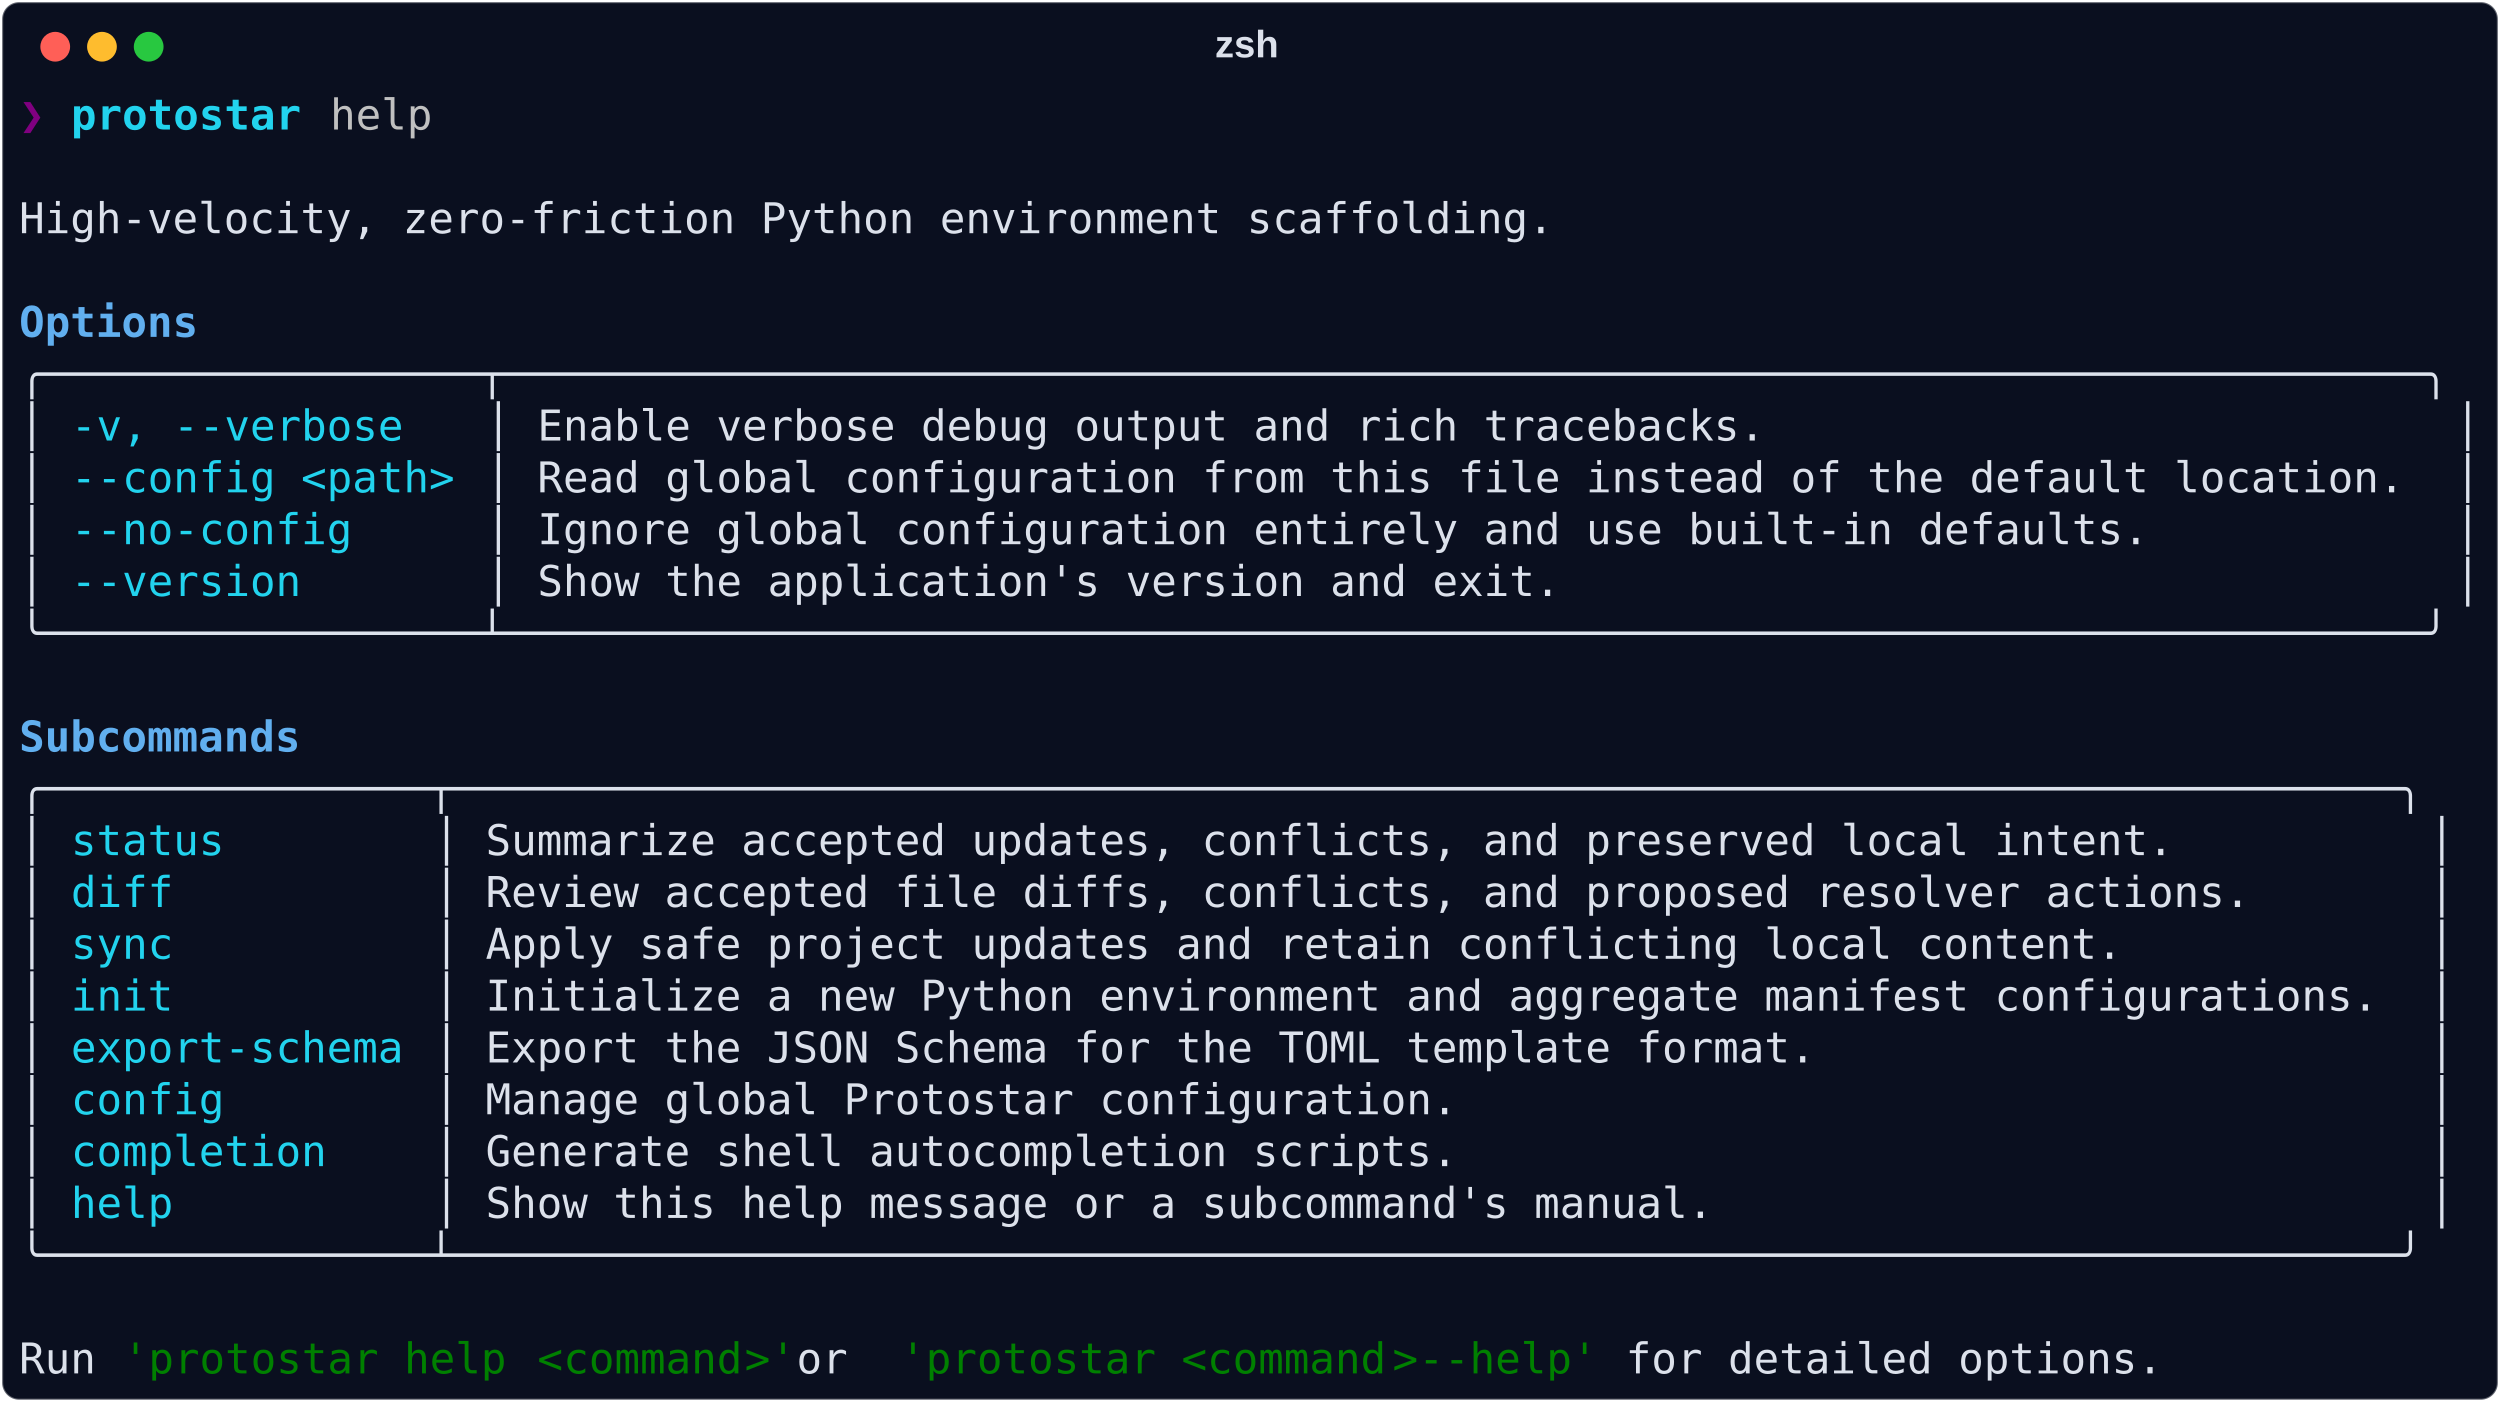
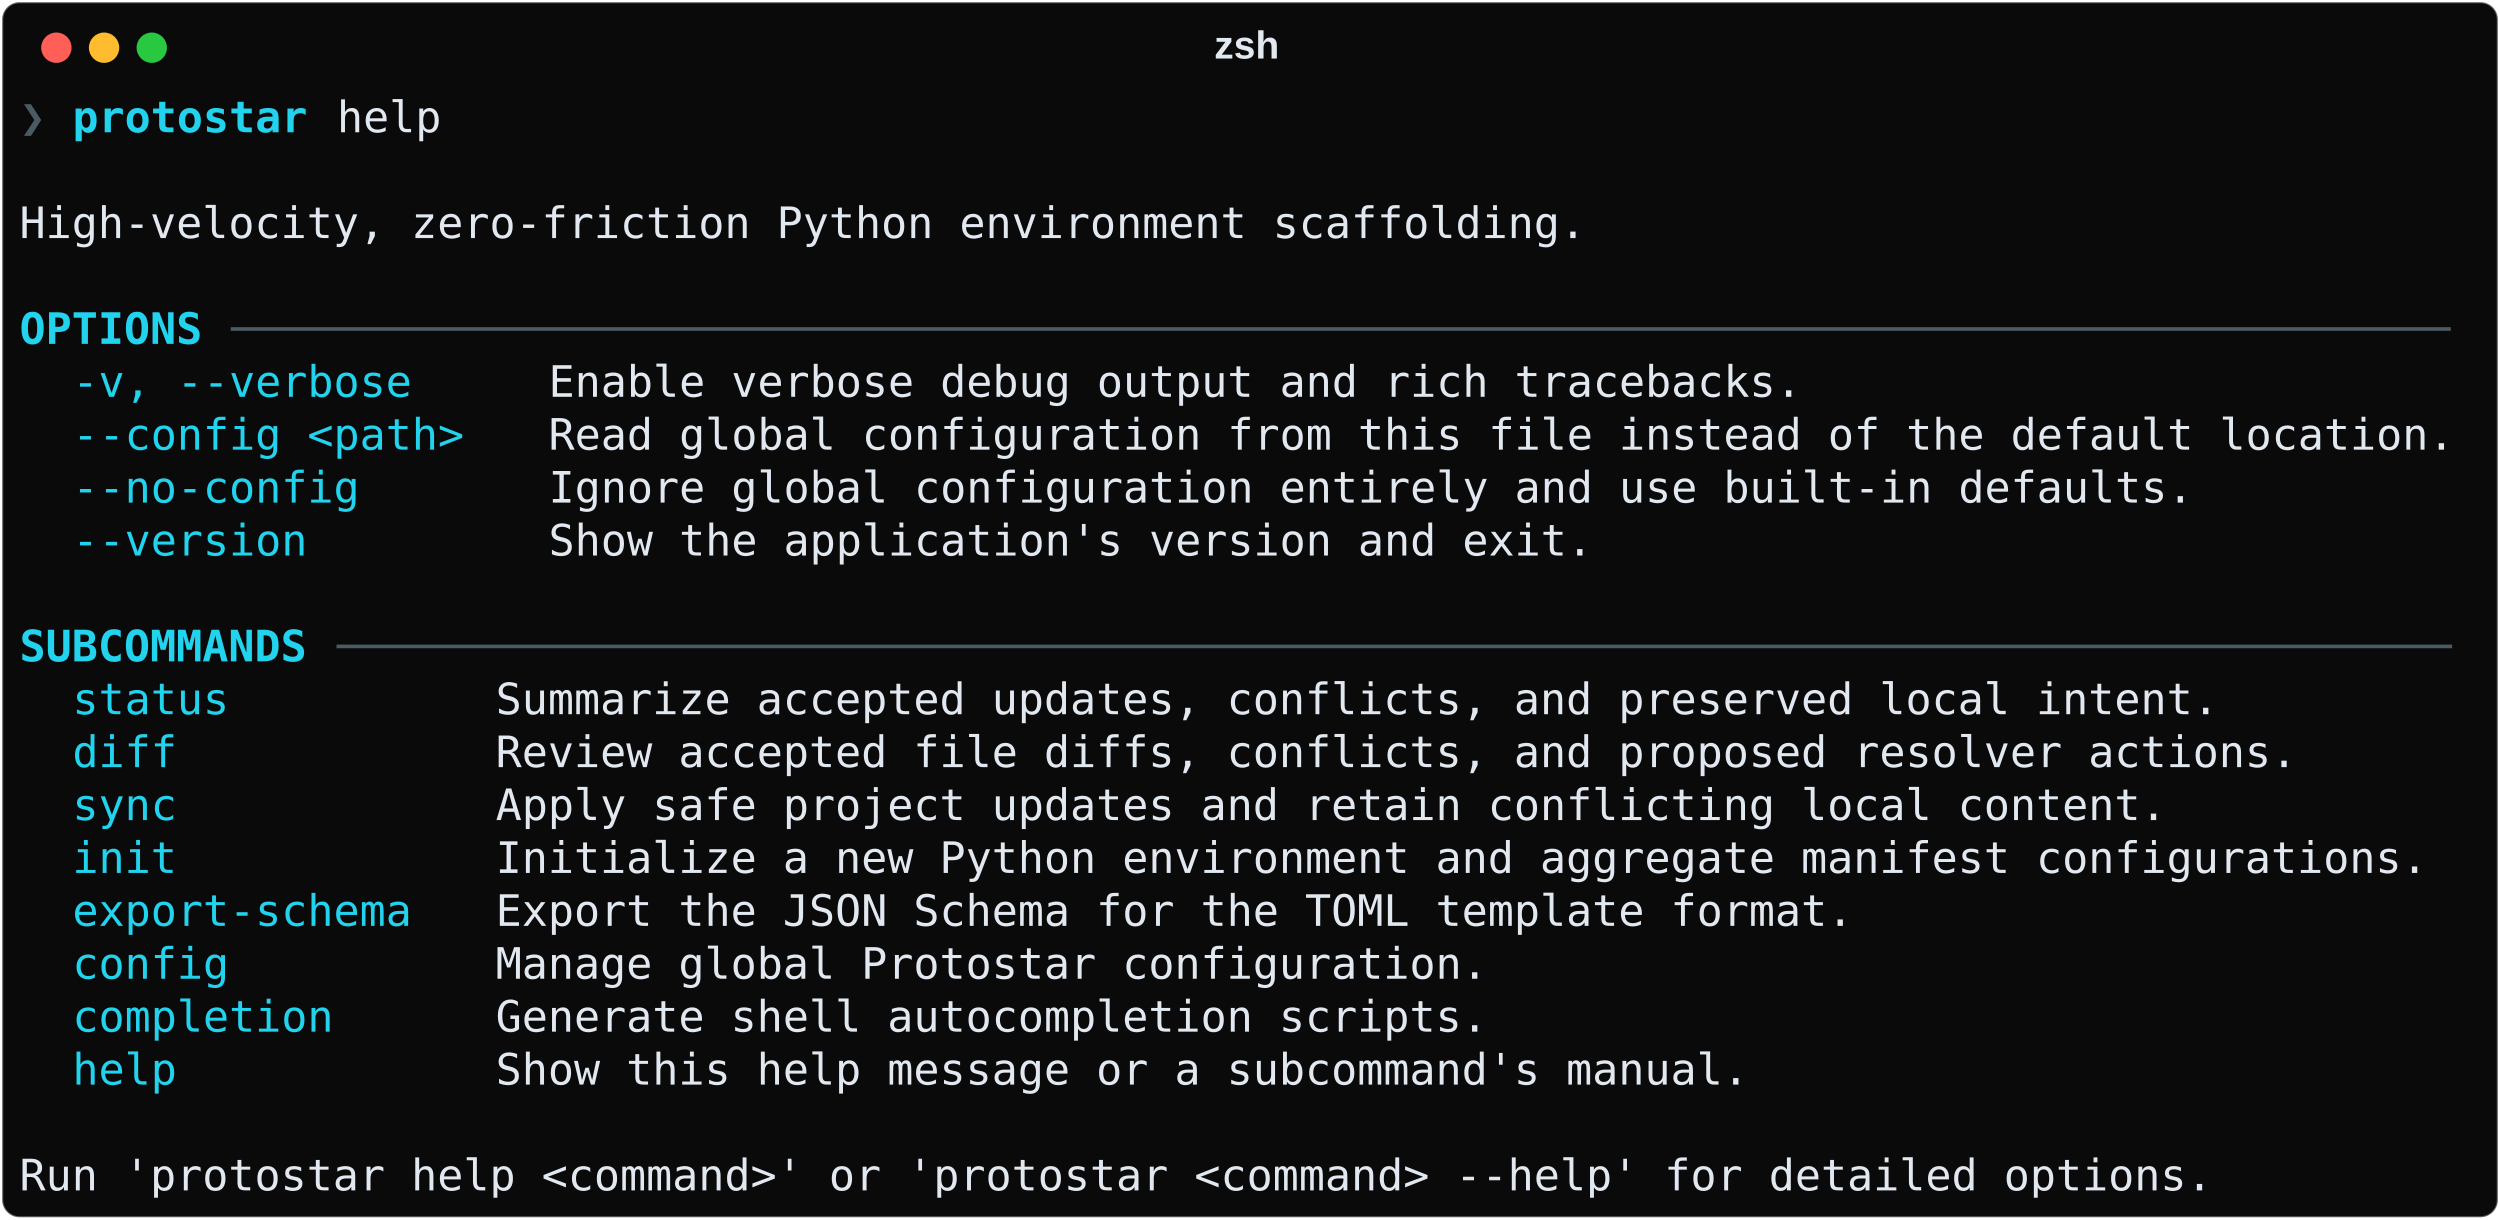
- <svg xmlns="http://www.w3.org/2000/svg" class="rich-terminal" viewBox="0 0 1177 660.0">
+ <svg xmlns="http://www.w3.org/2000/svg" class="rich-terminal" viewBox="0 0 1153 562.4">
  <style>

    @font-face {
        font-family: "Fira Code";
        src: local("FiraCode-Regular"),
                url("https://cdnjs.cloudflare.com/ajax/libs/firacode/6.2.0/woff2/FiraCode-Regular.woff2") format("woff2"),
                url("https://cdnjs.cloudflare.com/ajax/libs/firacode/6.2.0/woff/FiraCode-Regular.woff") format("woff");
        font-style: normal;
        font-weight: 400;
    }
    @font-face {
        font-family: "Fira Code";
        src: local("FiraCode-Bold"),
                url("https://cdnjs.cloudflare.com/ajax/libs/firacode/6.2.0/woff2/FiraCode-Bold.woff2") format("woff2"),
                url("https://cdnjs.cloudflare.com/ajax/libs/firacode/6.2.0/woff/FiraCode-Bold.woff") format("woff");
        font-style: bold;
        font-weight: 700;
    }

    .cli_help-matrix {
        font-family: Fira Code, monospace;
        font-size: 20px;
        line-height: 24.4px;
        font-variant-east-asian: full-width;
    }

    .cli_help-title {
        font-size: 18px;
        font-weight: bold;
        font-family: arial;
    }

-     .cli_help-r1 { fill: #800080;font-weight: bold }
+     .cli_help-r1 { fill: #4b5b64 }
.cli_help-r2 { fill: #22d3ee;font-weight: bold }
- .cli_help-r3 { fill: #c0c0c0 }
- .cli_help-r4 { fill: #dce1eb }
- .cli_help-r5 { fill: #61afef;font-weight: bold }
- .cli_help-r6 { fill: #22d3ee }
- .cli_help-r7 { fill: #008000 }
+ .cli_help-r3 { fill: #e2e8f0 }
+ .cli_help-r4 { fill: #22d3ee }
    </style>
  <defs>
    <clipPath id="cli_help-clip-terminal">
-       <rect x="0" y="0" width="1158.0" height="609.0" />
+       <rect x="0" y="0" width="1133.6" height="511.4" />
    </clipPath>
    <clipPath id="cli_help-line-0">
-       <rect x="0" y="1.5" width="1159" height="24.65" />
+       <rect x="0" y="1.5" width="1134.6" height="24.65" />
    </clipPath>
    <clipPath id="cli_help-line-1">
-       <rect x="0" y="25.9" width="1159" height="24.65" />
+       <rect x="0" y="25.9" width="1134.6" height="24.65" />
    </clipPath>
    <clipPath id="cli_help-line-2">
-       <rect x="0" y="50.3" width="1159" height="24.65" />
+       <rect x="0" y="50.3" width="1134.6" height="24.65" />
    </clipPath>
    <clipPath id="cli_help-line-3">
-       <rect x="0" y="74.7" width="1159" height="24.65" />
+       <rect x="0" y="74.7" width="1134.6" height="24.65" />
    </clipPath>
    <clipPath id="cli_help-line-4">
-       <rect x="0" y="99.1" width="1159" height="24.65" />
+       <rect x="0" y="99.1" width="1134.6" height="24.65" />
    </clipPath>
    <clipPath id="cli_help-line-5">
-       <rect x="0" y="123.5" width="1159" height="24.65" />
+       <rect x="0" y="123.5" width="1134.6" height="24.65" />
    </clipPath>
    <clipPath id="cli_help-line-6">
-       <rect x="0" y="147.9" width="1159" height="24.65" />
+       <rect x="0" y="147.9" width="1134.6" height="24.65" />
    </clipPath>
    <clipPath id="cli_help-line-7">
-       <rect x="0" y="172.3" width="1159" height="24.65" />
+       <rect x="0" y="172.3" width="1134.6" height="24.65" />
    </clipPath>
    <clipPath id="cli_help-line-8">
-       <rect x="0" y="196.7" width="1159" height="24.65" />
+       <rect x="0" y="196.7" width="1134.6" height="24.65" />
    </clipPath>
    <clipPath id="cli_help-line-9">
-       <rect x="0" y="221.1" width="1159" height="24.65" />
+       <rect x="0" y="221.1" width="1134.6" height="24.65" />
    </clipPath>
    <clipPath id="cli_help-line-10">
-       <rect x="0" y="245.5" width="1159" height="24.65" />
+       <rect x="0" y="245.5" width="1134.6" height="24.65" />
    </clipPath>
    <clipPath id="cli_help-line-11">
-       <rect x="0" y="269.9" width="1159" height="24.65" />
+       <rect x="0" y="269.9" width="1134.6" height="24.65" />
    </clipPath>
    <clipPath id="cli_help-line-12">
-       <rect x="0" y="294.3" width="1159" height="24.65" />
+       <rect x="0" y="294.3" width="1134.6" height="24.65" />
    </clipPath>
    <clipPath id="cli_help-line-13">
-       <rect x="0" y="318.7" width="1159" height="24.65" />
+       <rect x="0" y="318.7" width="1134.6" height="24.65" />
    </clipPath>
    <clipPath id="cli_help-line-14">
-       <rect x="0" y="343.1" width="1159" height="24.65" />
+       <rect x="0" y="343.1" width="1134.6" height="24.65" />
    </clipPath>
    <clipPath id="cli_help-line-15">
-       <rect x="0" y="367.5" width="1159" height="24.65" />
+       <rect x="0" y="367.5" width="1134.6" height="24.65" />
    </clipPath>
    <clipPath id="cli_help-line-16">
-       <rect x="0" y="391.9" width="1159" height="24.65" />
+       <rect x="0" y="391.9" width="1134.6" height="24.65" />
    </clipPath>
    <clipPath id="cli_help-line-17">
-       <rect x="0" y="416.3" width="1159" height="24.65" />
+       <rect x="0" y="416.3" width="1134.6" height="24.65" />
    </clipPath>
    <clipPath id="cli_help-line-18">
-       <rect x="0" y="440.7" width="1159" height="24.65" />
+       <rect x="0" y="440.7" width="1134.6" height="24.65" />
    </clipPath>
    <clipPath id="cli_help-line-19">
-       <rect x="0" y="465.1" width="1159" height="24.65" />
-     </clipPath>
-     <clipPath id="cli_help-line-20">
-       <rect x="0" y="489.5" width="1159" height="24.65" />
-     </clipPath>
-     <clipPath id="cli_help-line-21">
-       <rect x="0" y="513.9" width="1159" height="24.65" />
-     </clipPath>
-     <clipPath id="cli_help-line-22">
-       <rect x="0" y="538.3" width="1159" height="24.65" />
-     </clipPath>
-     <clipPath id="cli_help-line-23">
-       <rect x="0" y="562.7" width="1159" height="24.65" />
+       <rect x="0" y="465.1" width="1134.6" height="24.65" />
    </clipPath>
  </defs>
-   <rect fill="#0a0f1f" stroke="rgba(255,255,255,0.35)" stroke-width="1" x="1" y="1" width="1175" height="658" rx="8" />
-   <text class="cli_help-title" fill="#dce1eb" text-anchor="middle" x="587" y="27">zsh</text>
+   <rect fill="#0a0a0a" stroke="rgba(255,255,255,0.35)" stroke-width="1" x="1" y="1" width="1151" height="560.4" rx="8" />
+   <text class="cli_help-title" fill="#e2e8f0" text-anchor="middle" x="575" y="27">zsh</text>
  <g transform="translate(26,22)">
    <circle cx="0" cy="0" r="7" fill="#ff5f57" />
    <circle cx="22" cy="0" r="7" fill="#febc2e" />
    <circle cx="44" cy="0" r="7" fill="#28c840" />
  </g>
  <g transform="translate(9, 41)" clip-path="url(#cli_help-clip-terminal)">
    <g class="cli_help-matrix">
      <text class="cli_help-r1" x="0" y="20" textLength="24.4" clip-path="url(#cli_help-line-0)">❯ </text>
      <text class="cli_help-r2" x="24.4" y="20" textLength="122" clip-path="url(#cli_help-line-0)">protostar </text>
      <text class="cli_help-r3" x="146.4" y="20" textLength="48.8" clip-path="url(#cli_help-line-0)">help</text>
-       <text class="cli_help-r4" x="1159" y="20" textLength="12.2" clip-path="url(#cli_help-line-0)">
+       <text class="cli_help-r3" x="1134.6" y="20" textLength="12.2" clip-path="url(#cli_help-line-0)">
</text>
-       <text class="cli_help-r4" x="1159" y="44.4" textLength="12.2" clip-path="url(#cli_help-line-1)">
+       <text class="cli_help-r3" x="1134.6" y="44.4" textLength="12.2" clip-path="url(#cli_help-line-1)">
</text>
-       <text class="cli_help-r4" x="0" y="68.8" textLength="732" clip-path="url(#cli_help-line-2)">High-velocity, zero-friction Python environment scaffolding.</text>
-       <text class="cli_help-r4" x="1159" y="68.8" textLength="12.2" clip-path="url(#cli_help-line-2)">
+       <text class="cli_help-r3" x="0" y="68.8" textLength="732" clip-path="url(#cli_help-line-2)">High-velocity, zero-friction Python environment scaffolding.</text>
+       <text class="cli_help-r3" x="1134.6" y="68.8" textLength="12.2" clip-path="url(#cli_help-line-2)">
</text>
-       <text class="cli_help-r4" x="1159" y="93.2" textLength="12.2" clip-path="url(#cli_help-line-3)">
+       <text class="cli_help-r3" x="1134.6" y="93.2" textLength="12.2" clip-path="url(#cli_help-line-3)">
</text>
-       <text class="cli_help-r5" x="0" y="117.6" textLength="1159" clip-path="url(#cli_help-line-4)">Options                                                                                        </text>
-       <text class="cli_help-r4" x="1159" y="117.6" textLength="12.2" clip-path="url(#cli_help-line-4)">
+       <text class="cli_help-r2" x="0" y="117.6" textLength="85.4" clip-path="url(#cli_help-line-4)">OPTIONS</text>
+       <text class="cli_help-r1" x="97.6" y="117.6" textLength="1037" clip-path="url(#cli_help-line-4)">─────────────────────────────────────────────────────────────────────────────────────</text>
+       <text class="cli_help-r3" x="1134.6" y="117.6" textLength="12.2" clip-path="url(#cli_help-line-4)">
</text>
-       <text class="cli_help-r4" x="0" y="142" textLength="1159" clip-path="url(#cli_help-line-5)">╭─────────────────┬───────────────────────────────────────────────────────────────────────────╮</text>
-       <text class="cli_help-r4" x="1159" y="142" textLength="12.2" clip-path="url(#cli_help-line-5)">
+       <text class="cli_help-r4" x="24.4" y="142" textLength="183" clip-path="url(#cli_help-line-5)">-v, --verbose  </text>
+       <text class="cli_help-r3" x="244" y="142" textLength="890.6" clip-path="url(#cli_help-line-5)">Enable verbose debug output and rich tracebacks.                         </text>
+       <text class="cli_help-r3" x="1134.6" y="142" textLength="12.2" clip-path="url(#cli_help-line-5)">
</text>
-       <text class="cli_help-r4" x="0" y="166.4" textLength="12.2" clip-path="url(#cli_help-line-6)">│</text>
-       <text class="cli_help-r6" x="24.4" y="166.4" textLength="183" clip-path="url(#cli_help-line-6)">-v, --verbose  </text>
-       <text class="cli_help-r4" x="219.6" y="166.4" textLength="12.2" clip-path="url(#cli_help-line-6)">│</text>
-       <text class="cli_help-r4" x="244" y="166.4" textLength="890.6" clip-path="url(#cli_help-line-6)">Enable verbose debug output and rich tracebacks.                         </text>
-       <text class="cli_help-r4" x="1146.8" y="166.4" textLength="12.2" clip-path="url(#cli_help-line-6)">│</text>
-       <text class="cli_help-r4" x="1159" y="166.4" textLength="12.2" clip-path="url(#cli_help-line-6)">
+       <text class="cli_help-r4" x="24.4" y="166.4" textLength="183" clip-path="url(#cli_help-line-6)">--config &lt;path&gt;</text>
+       <text class="cli_help-r3" x="244" y="166.4" textLength="890.6" clip-path="url(#cli_help-line-6)">Read global configuration from this file instead of the default location.</text>
+       <text class="cli_help-r3" x="1134.6" y="166.4" textLength="12.2" clip-path="url(#cli_help-line-6)">
</text>
-       <text class="cli_help-r4" x="0" y="190.8" textLength="12.2" clip-path="url(#cli_help-line-7)">│</text>
-       <text class="cli_help-r6" x="24.4" y="190.8" textLength="183" clip-path="url(#cli_help-line-7)">--config &lt;path&gt;</text>
-       <text class="cli_help-r4" x="219.6" y="190.8" textLength="12.2" clip-path="url(#cli_help-line-7)">│</text>
-       <text class="cli_help-r4" x="244" y="190.8" textLength="890.6" clip-path="url(#cli_help-line-7)">Read global configuration from this file instead of the default location.</text>
-       <text class="cli_help-r4" x="1146.8" y="190.8" textLength="12.2" clip-path="url(#cli_help-line-7)">│</text>
-       <text class="cli_help-r4" x="1159" y="190.8" textLength="12.2" clip-path="url(#cli_help-line-7)">
+       <text class="cli_help-r4" x="24.4" y="190.8" textLength="183" clip-path="url(#cli_help-line-7)">--no-config    </text>
+       <text class="cli_help-r3" x="244" y="190.8" textLength="890.6" clip-path="url(#cli_help-line-7)">Ignore global configuration entirely and use built-in defaults.          </text>
+       <text class="cli_help-r3" x="1134.6" y="190.8" textLength="12.2" clip-path="url(#cli_help-line-7)">
</text>
-       <text class="cli_help-r4" x="0" y="215.2" textLength="12.2" clip-path="url(#cli_help-line-8)">│</text>
-       <text class="cli_help-r6" x="24.4" y="215.2" textLength="183" clip-path="url(#cli_help-line-8)">--no-config    </text>
-       <text class="cli_help-r4" x="219.6" y="215.2" textLength="12.2" clip-path="url(#cli_help-line-8)">│</text>
-       <text class="cli_help-r4" x="244" y="215.2" textLength="890.6" clip-path="url(#cli_help-line-8)">Ignore global configuration entirely and use built-in defaults.          </text>
-       <text class="cli_help-r4" x="1146.8" y="215.2" textLength="12.2" clip-path="url(#cli_help-line-8)">│</text>
-       <text class="cli_help-r4" x="1159" y="215.2" textLength="12.2" clip-path="url(#cli_help-line-8)">
+       <text class="cli_help-r4" x="24.4" y="215.2" textLength="183" clip-path="url(#cli_help-line-8)">--version      </text>
+       <text class="cli_help-r3" x="244" y="215.2" textLength="890.6" clip-path="url(#cli_help-line-8)">Show the application's version and exit.                                 </text>
+       <text class="cli_help-r3" x="1134.6" y="215.2" textLength="12.2" clip-path="url(#cli_help-line-8)">
</text>
-       <text class="cli_help-r4" x="0" y="239.6" textLength="12.2" clip-path="url(#cli_help-line-9)">│</text>
-       <text class="cli_help-r6" x="24.4" y="239.6" textLength="183" clip-path="url(#cli_help-line-9)">--version      </text>
-       <text class="cli_help-r4" x="219.6" y="239.6" textLength="12.2" clip-path="url(#cli_help-line-9)">│</text>
-       <text class="cli_help-r4" x="244" y="239.6" textLength="890.6" clip-path="url(#cli_help-line-9)">Show the application's version and exit.                                 </text>
-       <text class="cli_help-r4" x="1146.8" y="239.6" textLength="12.2" clip-path="url(#cli_help-line-9)">│</text>
-       <text class="cli_help-r4" x="1159" y="239.6" textLength="12.2" clip-path="url(#cli_help-line-9)">
+       <text class="cli_help-r3" x="1134.6" y="239.6" textLength="12.2" clip-path="url(#cli_help-line-9)">
</text>
-       <text class="cli_help-r4" x="0" y="264" textLength="1159" clip-path="url(#cli_help-line-10)">╰─────────────────┴───────────────────────────────────────────────────────────────────────────╯</text>
-       <text class="cli_help-r4" x="1159" y="264" textLength="12.2" clip-path="url(#cli_help-line-10)">
+       <text class="cli_help-r2" x="0" y="264" textLength="134.2" clip-path="url(#cli_help-line-10)">SUBCOMMANDS</text>
+       <text class="cli_help-r1" x="146.4" y="264" textLength="988.2" clip-path="url(#cli_help-line-10)">─────────────────────────────────────────────────────────────────────────────────</text>
+       <text class="cli_help-r3" x="1134.6" y="264" textLength="12.2" clip-path="url(#cli_help-line-10)">
</text>
-       <text class="cli_help-r4" x="1159" y="288.4" textLength="12.2" clip-path="url(#cli_help-line-11)">
+       <text class="cli_help-r4" x="24.4" y="288.4" textLength="158.6" clip-path="url(#cli_help-line-11)">status       </text>
+       <text class="cli_help-r3" x="219.6" y="288.4" textLength="902.8" clip-path="url(#cli_help-line-11)">Summarize accepted updates, conflicts, and preserved local intent.        </text>
+       <text class="cli_help-r3" x="1134.6" y="288.4" textLength="12.2" clip-path="url(#cli_help-line-11)">
</text>
-       <text class="cli_help-r5" x="0" y="312.8" textLength="1146.8" clip-path="url(#cli_help-line-12)">Subcommands                                                                                   </text>
-       <text class="cli_help-r4" x="1159" y="312.8" textLength="12.2" clip-path="url(#cli_help-line-12)">
+       <text class="cli_help-r4" x="24.4" y="312.8" textLength="158.6" clip-path="url(#cli_help-line-12)">diff         </text>
+       <text class="cli_help-r3" x="219.6" y="312.8" textLength="902.8" clip-path="url(#cli_help-line-12)">Review accepted file diffs, conflicts, and proposed resolver actions.     </text>
+       <text class="cli_help-r3" x="1134.6" y="312.8" textLength="12.2" clip-path="url(#cli_help-line-12)">
</text>
-       <text class="cli_help-r4" x="0" y="337.2" textLength="1146.8" clip-path="url(#cli_help-line-13)">╭───────────────┬────────────────────────────────────────────────────────────────────────────╮</text>
-       <text class="cli_help-r4" x="1159" y="337.2" textLength="12.2" clip-path="url(#cli_help-line-13)">
+       <text class="cli_help-r4" x="24.4" y="337.2" textLength="158.6" clip-path="url(#cli_help-line-13)">sync         </text>
+       <text class="cli_help-r3" x="219.6" y="337.2" textLength="902.8" clip-path="url(#cli_help-line-13)">Apply safe project updates and retain conflicting local content.          </text>
+       <text class="cli_help-r3" x="1134.6" y="337.2" textLength="12.2" clip-path="url(#cli_help-line-13)">
</text>
-       <text class="cli_help-r4" x="0" y="361.6" textLength="12.2" clip-path="url(#cli_help-line-14)">│</text>
-       <text class="cli_help-r6" x="24.4" y="361.6" textLength="158.6" clip-path="url(#cli_help-line-14)">status       </text>
-       <text class="cli_help-r4" x="195.2" y="361.6" textLength="12.2" clip-path="url(#cli_help-line-14)">│</text>
-       <text class="cli_help-r4" x="219.6" y="361.6" textLength="902.8" clip-path="url(#cli_help-line-14)">Summarize accepted updates, conflicts, and preserved local intent.        </text>
-       <text class="cli_help-r4" x="1134.6" y="361.6" textLength="12.2" clip-path="url(#cli_help-line-14)">│</text>
-       <text class="cli_help-r4" x="1159" y="361.6" textLength="12.2" clip-path="url(#cli_help-line-14)">
+       <text class="cli_help-r4" x="24.4" y="361.6" textLength="158.6" clip-path="url(#cli_help-line-14)">init         </text>
+       <text class="cli_help-r3" x="219.6" y="361.6" textLength="902.8" clip-path="url(#cli_help-line-14)">Initialize a new Python environment and aggregate manifest configurations.</text>
+       <text class="cli_help-r3" x="1134.6" y="361.6" textLength="12.2" clip-path="url(#cli_help-line-14)">
</text>
-       <text class="cli_help-r4" x="0" y="386" textLength="12.2" clip-path="url(#cli_help-line-15)">│</text>
-       <text class="cli_help-r6" x="24.4" y="386" textLength="158.6" clip-path="url(#cli_help-line-15)">diff         </text>
-       <text class="cli_help-r4" x="195.2" y="386" textLength="12.2" clip-path="url(#cli_help-line-15)">│</text>
-       <text class="cli_help-r4" x="219.6" y="386" textLength="902.8" clip-path="url(#cli_help-line-15)">Review accepted file diffs, conflicts, and proposed resolver actions.     </text>
-       <text class="cli_help-r4" x="1134.6" y="386" textLength="12.2" clip-path="url(#cli_help-line-15)">│</text>
-       <text class="cli_help-r4" x="1159" y="386" textLength="12.2" clip-path="url(#cli_help-line-15)">
+       <text class="cli_help-r4" x="24.4" y="386" textLength="158.6" clip-path="url(#cli_help-line-15)">export-schema</text>
+       <text class="cli_help-r3" x="219.6" y="386" textLength="902.8" clip-path="url(#cli_help-line-15)">Export the JSON Schema for the TOML template format.                      </text>
+       <text class="cli_help-r3" x="1134.6" y="386" textLength="12.2" clip-path="url(#cli_help-line-15)">
</text>
-       <text class="cli_help-r4" x="0" y="410.4" textLength="12.2" clip-path="url(#cli_help-line-16)">│</text>
-       <text class="cli_help-r6" x="24.4" y="410.4" textLength="158.6" clip-path="url(#cli_help-line-16)">sync         </text>
-       <text class="cli_help-r4" x="195.2" y="410.4" textLength="12.2" clip-path="url(#cli_help-line-16)">│</text>
-       <text class="cli_help-r4" x="219.6" y="410.4" textLength="902.8" clip-path="url(#cli_help-line-16)">Apply safe project updates and retain conflicting local content.          </text>
-       <text class="cli_help-r4" x="1134.6" y="410.4" textLength="12.2" clip-path="url(#cli_help-line-16)">│</text>
-       <text class="cli_help-r4" x="1159" y="410.4" textLength="12.2" clip-path="url(#cli_help-line-16)">
+       <text class="cli_help-r4" x="24.4" y="410.4" textLength="158.6" clip-path="url(#cli_help-line-16)">config       </text>
+       <text class="cli_help-r3" x="219.6" y="410.4" textLength="902.8" clip-path="url(#cli_help-line-16)">Manage global Protostar configuration.                                    </text>
+       <text class="cli_help-r3" x="1134.6" y="410.4" textLength="12.2" clip-path="url(#cli_help-line-16)">
</text>
-       <text class="cli_help-r4" x="0" y="434.8" textLength="12.2" clip-path="url(#cli_help-line-17)">│</text>
-       <text class="cli_help-r6" x="24.4" y="434.8" textLength="158.6" clip-path="url(#cli_help-line-17)">init         </text>
-       <text class="cli_help-r4" x="195.2" y="434.8" textLength="12.2" clip-path="url(#cli_help-line-17)">│</text>
-       <text class="cli_help-r4" x="219.6" y="434.8" textLength="902.8" clip-path="url(#cli_help-line-17)">Initialize a new Python environment and aggregate manifest configurations.</text>
-       <text class="cli_help-r4" x="1134.6" y="434.8" textLength="12.2" clip-path="url(#cli_help-line-17)">│</text>
-       <text class="cli_help-r4" x="1159" y="434.8" textLength="12.2" clip-path="url(#cli_help-line-17)">
+       <text class="cli_help-r4" x="24.4" y="434.8" textLength="158.6" clip-path="url(#cli_help-line-17)">completion   </text>
+       <text class="cli_help-r3" x="219.6" y="434.8" textLength="902.8" clip-path="url(#cli_help-line-17)">Generate shell autocompletion scripts.                                    </text>
+       <text class="cli_help-r3" x="1134.6" y="434.8" textLength="12.2" clip-path="url(#cli_help-line-17)">
</text>
-       <text class="cli_help-r4" x="0" y="459.2" textLength="12.2" clip-path="url(#cli_help-line-18)">│</text>
-       <text class="cli_help-r6" x="24.4" y="459.2" textLength="158.6" clip-path="url(#cli_help-line-18)">export-schema</text>
-       <text class="cli_help-r4" x="195.2" y="459.2" textLength="12.2" clip-path="url(#cli_help-line-18)">│</text>
-       <text class="cli_help-r4" x="219.6" y="459.2" textLength="902.8" clip-path="url(#cli_help-line-18)">Export the JSON Schema for the TOML template format.                      </text>
-       <text class="cli_help-r4" x="1134.6" y="459.2" textLength="12.2" clip-path="url(#cli_help-line-18)">│</text>
-       <text class="cli_help-r4" x="1159" y="459.2" textLength="12.2" clip-path="url(#cli_help-line-18)">
+       <text class="cli_help-r4" x="24.4" y="459.2" textLength="158.6" clip-path="url(#cli_help-line-18)">help         </text>
+       <text class="cli_help-r3" x="219.6" y="459.2" textLength="902.8" clip-path="url(#cli_help-line-18)">Show this help message or a subcommand's manual.                          </text>
+       <text class="cli_help-r3" x="1134.6" y="459.2" textLength="12.2" clip-path="url(#cli_help-line-18)">
</text>
-       <text class="cli_help-r4" x="0" y="483.6" textLength="12.2" clip-path="url(#cli_help-line-19)">│</text>
-       <text class="cli_help-r6" x="24.4" y="483.6" textLength="158.6" clip-path="url(#cli_help-line-19)">config       </text>
-       <text class="cli_help-r4" x="195.2" y="483.6" textLength="12.2" clip-path="url(#cli_help-line-19)">│</text>
-       <text class="cli_help-r4" x="219.6" y="483.6" textLength="902.8" clip-path="url(#cli_help-line-19)">Manage global Protostar configuration.                                    </text>
-       <text class="cli_help-r4" x="1134.6" y="483.6" textLength="12.2" clip-path="url(#cli_help-line-19)">│</text>
-       <text class="cli_help-r4" x="1159" y="483.6" textLength="12.2" clip-path="url(#cli_help-line-19)">
+       <text class="cli_help-r3" x="1134.6" y="483.6" textLength="12.2" clip-path="url(#cli_help-line-19)">
</text>
-       <text class="cli_help-r4" x="0" y="508" textLength="12.2" clip-path="url(#cli_help-line-20)">│</text>
-       <text class="cli_help-r6" x="24.4" y="508" textLength="158.6" clip-path="url(#cli_help-line-20)">completion   </text>
-       <text class="cli_help-r4" x="195.2" y="508" textLength="12.2" clip-path="url(#cli_help-line-20)">│</text>
-       <text class="cli_help-r4" x="219.6" y="508" textLength="902.8" clip-path="url(#cli_help-line-20)">Generate shell autocompletion scripts.                                    </text>
-       <text class="cli_help-r4" x="1134.6" y="508" textLength="12.2" clip-path="url(#cli_help-line-20)">│</text>
-       <text class="cli_help-r4" x="1159" y="508" textLength="12.2" clip-path="url(#cli_help-line-20)">
- </text>
-       <text class="cli_help-r4" x="0" y="532.4" textLength="12.2" clip-path="url(#cli_help-line-21)">│</text>
-       <text class="cli_help-r6" x="24.4" y="532.4" textLength="158.6" clip-path="url(#cli_help-line-21)">help         </text>
-       <text class="cli_help-r4" x="195.2" y="532.4" textLength="12.2" clip-path="url(#cli_help-line-21)">│</text>
-       <text class="cli_help-r4" x="219.6" y="532.4" textLength="902.8" clip-path="url(#cli_help-line-21)">Show this help message or a subcommand's manual.                          </text>
-       <text class="cli_help-r4" x="1134.6" y="532.4" textLength="12.2" clip-path="url(#cli_help-line-21)">│</text>
-       <text class="cli_help-r4" x="1159" y="532.4" textLength="12.2" clip-path="url(#cli_help-line-21)">
- </text>
-       <text class="cli_help-r4" x="0" y="556.8" textLength="1146.8" clip-path="url(#cli_help-line-22)">╰───────────────┴────────────────────────────────────────────────────────────────────────────╯</text>
-       <text class="cli_help-r4" x="1159" y="556.8" textLength="12.2" clip-path="url(#cli_help-line-22)">
- </text>
-       <text class="cli_help-r4" x="1159" y="581.2" textLength="12.2" clip-path="url(#cli_help-line-23)">
- </text>
-       <text class="cli_help-r4" x="0" y="605.6" textLength="48.8" clip-path="url(#cli_help-line-24)">Run </text>
-       <text class="cli_help-r7" x="48.8" y="605.6" textLength="195.2" clip-path="url(#cli_help-line-24)">'protostar help </text>
-       <text class="cli_help-r7" x="244" y="605.6" textLength="12.2" clip-path="url(#cli_help-line-24)">&lt;</text>
-       <text class="cli_help-r7" x="256.2" y="605.6" textLength="85.4" clip-path="url(#cli_help-line-24)">command</text>
-       <text class="cli_help-r7" x="341.6" y="605.6" textLength="24.4" clip-path="url(#cli_help-line-24)">&gt;'</text>
-       <text class="cli_help-r4" x="366" y="605.6" textLength="48.8" clip-path="url(#cli_help-line-24)"> or </text>
-       <text class="cli_help-r7" x="414.8" y="605.6" textLength="231.8" clip-path="url(#cli_help-line-24)">'protostar &lt;command</text>
-       <text class="cli_help-r7" x="646.6" y="605.6" textLength="12.2" clip-path="url(#cli_help-line-24)">&gt;</text>
-       <text class="cli_help-r7" x="658.8" y="605.6" textLength="97.6" clip-path="url(#cli_help-line-24)"> --help'</text>
-       <text class="cli_help-r4" x="756.4" y="605.6" textLength="268.4" clip-path="url(#cli_help-line-24)"> for detailed options.</text>
-       <text class="cli_help-r4" x="1159" y="605.6" textLength="12.2" clip-path="url(#cli_help-line-24)">
+       <text class="cli_help-r3" x="0" y="508" textLength="1024.8" clip-path="url(#cli_help-line-20)">Run 'protostar help &lt;command&gt;' or 'protostar &lt;command&gt; --help' for detailed options.</text>
+       <text class="cli_help-r3" x="1134.6" y="508" textLength="12.2" clip-path="url(#cli_help-line-20)">
</text>
    </g>
  </g>
</svg>
